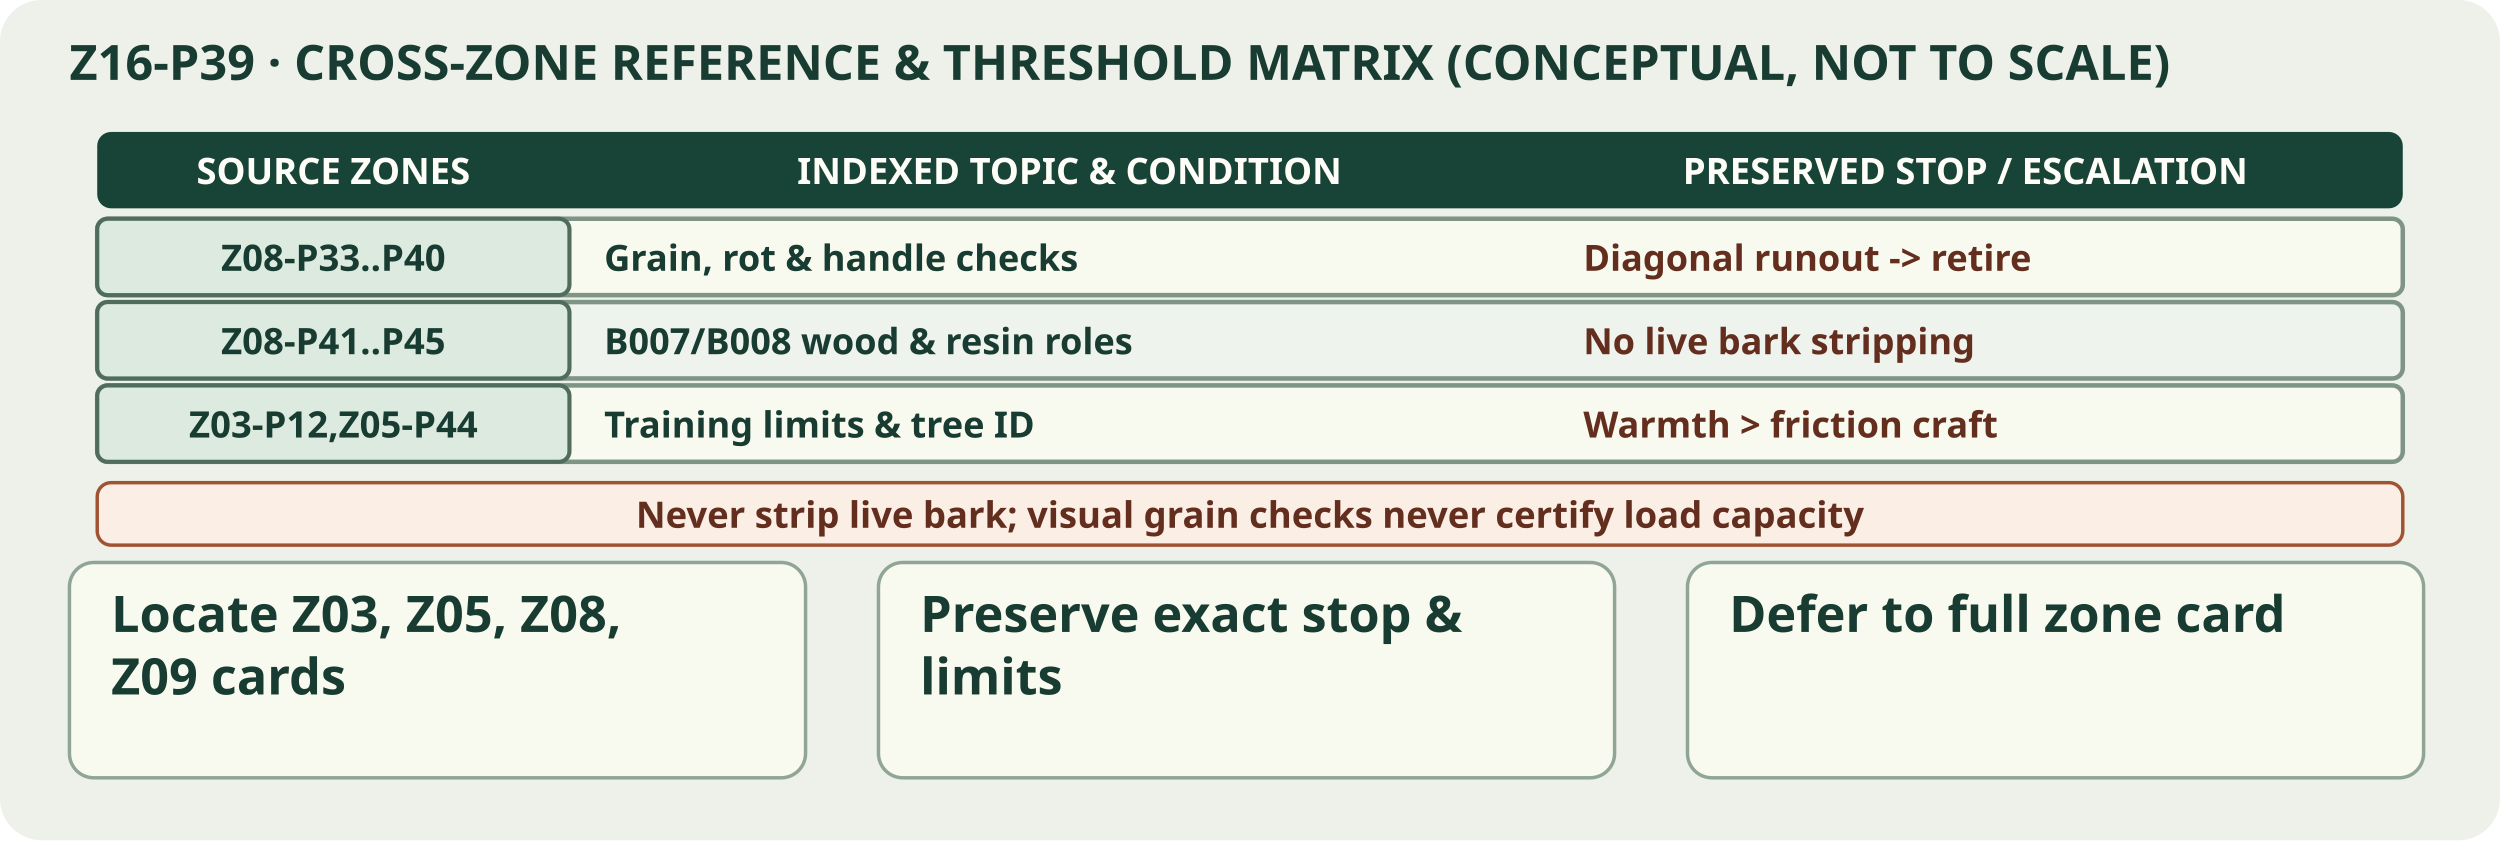
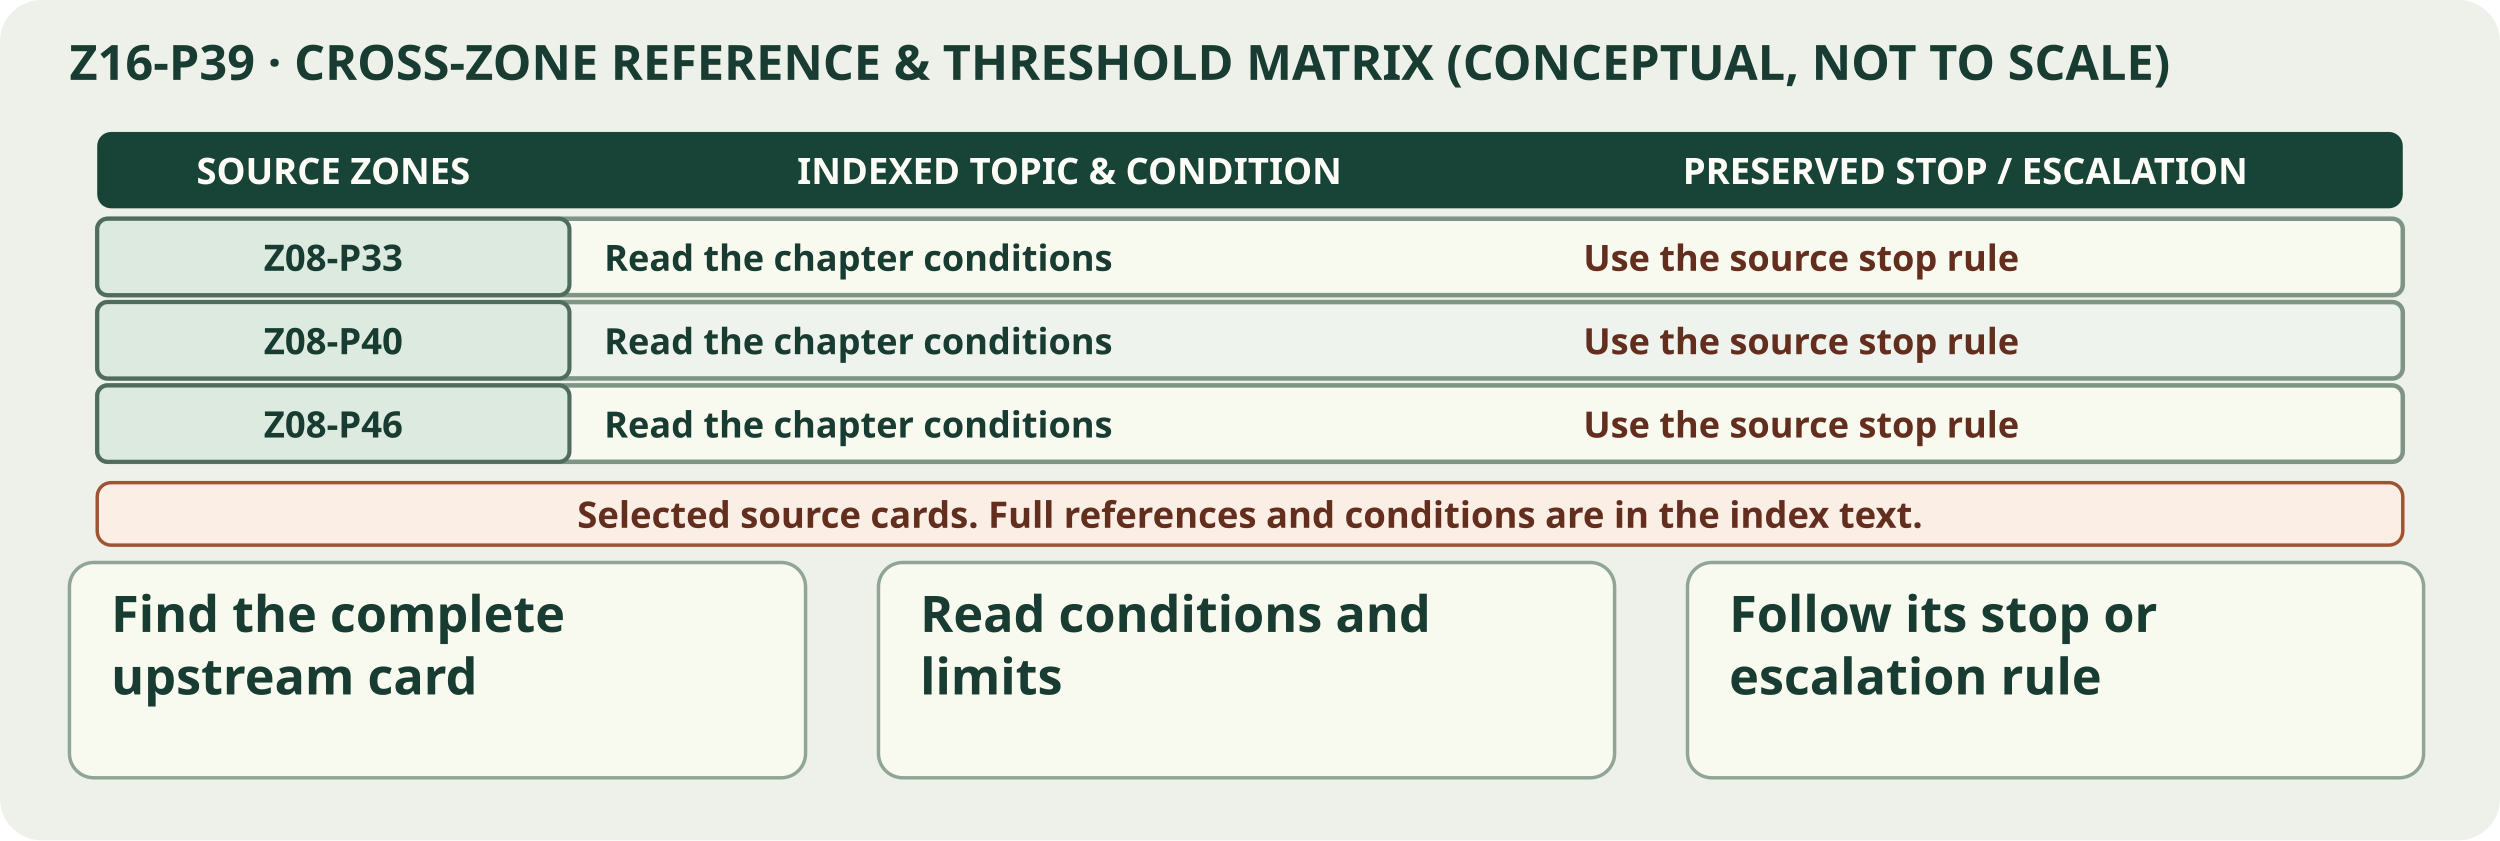
<svg xmlns="http://www.w3.org/2000/svg" viewBox="0 0 720 242" role="img" aria-labelledby="title desc">
  <defs>
    <marker id="arrow" viewBox="0 0 10 10" markerWidth="3" markerHeight="3" refX="8" refY="5" orient="auto">
      <path d="M0 0L10 5 0 10Z" fill="#285345" />
    </marker>
  </defs>
  <rect width="720" height="242" rx="12" fill="#edf1e9" />
  <g font-family="system-ui,sans-serif" font-size="14.5" font-weight="650" fill="#183c31">
    <text x="20" y="23" font-size="14" font-weight="700" fill="#183c31" text-anchor="start">Z16-P39 · CROSS-ZONE REFERENCE &amp; THRESHOLD MATRIX (CONCEPTUAL, NOT TO SCALE)</text>
-     <g id="atlas-crossref-atlas_matrix_4-artwork">
+     <g id="atlas-crossref-v01_source_index-artwork">
      <rect x="28" y="38" width="664" height="22" rx="4" fill="#184438" />
      <text x="96" y="53" font-size="10.5" font-weight="650" fill="#fffdf7" text-anchor="middle">SOURCE ZONES</text>
      <text x="308" y="53" font-size="10.5" font-weight="650" fill="#fffdf7" text-anchor="middle">INDEXED TOPIC &amp; CONDITION</text>
      <text x="566" y="53" font-size="10.5" font-weight="650" fill="#fffdf7" text-anchor="middle">PRESERVED STOP / ESCALATION</text>
      <rect x="28" y="63" width="664" height="22" rx="3" fill="#f9faef" stroke="#7e9485" stroke-width="1.3" />
      <rect x="28" y="63" width="136" height="22" rx="3" fill="#dceadf" stroke="#4f6c5d" stroke-width="1.2" />
-       <text x="96" y="78" font-size="10.5" font-weight="650" fill="#183c31" text-anchor="middle">Z08-P33..P40</text>
-       <text x="174" y="78" font-size="10.4" font-weight="650" fill="#183c31" text-anchor="start">Grain, rot &amp; handle checks</text>
-       <text x="456" y="78" font-size="10.4" font-weight="650" fill="#642e1e" text-anchor="start">Diagonal runout -&gt; retire</text>
+       <text x="96" y="78" font-size="10.5" font-weight="650" fill="#183c31" text-anchor="middle">Z08-P33</text>
+       <text x="174" y="78" font-size="10.4" font-weight="650" fill="#183c31" text-anchor="start">Read the chapter conditions</text>
+       <text x="456" y="78" font-size="10.4" font-weight="650" fill="#642e1e" text-anchor="start">Use the source stop rule</text>
      <rect x="28" y="87" width="664" height="22" rx="3" fill="#eef3ee" stroke="#7e9485" stroke-width="1.3" />
      <rect x="28" y="87" width="136" height="22" rx="3" fill="#dceadf" stroke="#4f6c5d" stroke-width="1.2" />
-       <text x="96" y="102" font-size="10.5" font-weight="650" fill="#183c31" text-anchor="middle">Z08-P41..P45</text>
-       <text x="174" y="102" font-size="10.4" font-weight="650" fill="#183c31" text-anchor="start">B007/B008 wood &amp; resin roles</text>
-       <text x="456" y="102" font-size="10.4" font-weight="650" fill="#642e1e" text-anchor="start">No live bark stripping</text>
+       <text x="96" y="102" font-size="10.5" font-weight="650" fill="#183c31" text-anchor="middle">Z08-P40</text>
+       <text x="174" y="102" font-size="10.4" font-weight="650" fill="#183c31" text-anchor="start">Read the chapter conditions</text>
+       <text x="456" y="102" font-size="10.4" font-weight="650" fill="#642e1e" text-anchor="start">Use the source stop rule</text>
      <rect x="28" y="111" width="664" height="22" rx="3" fill="#f9faef" stroke="#7e9485" stroke-width="1.3" />
      <rect x="28" y="111" width="136" height="22" rx="3" fill="#dceadf" stroke="#4f6c5d" stroke-width="1.2" />
-       <text x="96" y="126" font-size="10.5" font-weight="650" fill="#183c31" text-anchor="middle">Z03-P12,Z05-P44</text>
-       <text x="174" y="126" font-size="10.4" font-weight="650" fill="#183c31" text-anchor="start">Training limits &amp; tree ID</text>
-       <text x="456" y="126" font-size="10.4" font-weight="650" fill="#642e1e" text-anchor="start">Warmth &gt; friction craft</text>
+       <text x="96" y="126" font-size="10.5" font-weight="650" fill="#183c31" text-anchor="middle">Z08-P46</text>
+       <text x="174" y="126" font-size="10.4" font-weight="650" fill="#183c31" text-anchor="start">Read the chapter conditions</text>
+       <text x="456" y="126" font-size="10.4" font-weight="650" fill="#642e1e" text-anchor="start">Use the source stop rule</text>
      <rect x="28" y="139" width="664" height="18" rx="4" fill="#faeee5" stroke="#a05332" />
-       <text x="360" y="152" font-size="10.5" font-weight="650" fill="#642e1e" text-anchor="middle">Never strip live bark; visual grain checks never certify load capacity</text>
+       <text x="360" y="152" font-size="10.5" font-weight="650" fill="#642e1e" text-anchor="middle">Selected source cards. Full references and conditions are in the index text.</text>
    </g>
    <g id="stage-panels">
      <rect x="20" y="162" width="212" height="62" rx="7" fill="#f9faef" stroke="#90a595" />
-       <text x="32" y="182" font-size="14.5" font-weight="650" fill="#183c31" text-anchor="start">Locate Z03, Z05, Z08,</text>
-       <text x="32" y="200" font-size="14.5" font-weight="650" fill="#183c31" text-anchor="start">Z09 cards</text>
+       <text x="32" y="182" font-size="14.5" font-weight="650" fill="#183c31" text-anchor="start">Find the complete</text>
+       <text x="32" y="200" font-size="14.5" font-weight="650" fill="#183c31" text-anchor="start">upstream card</text>
      <rect x="253" y="162" width="212" height="62" rx="7" fill="#f9faef" stroke="#90a595" />
-       <text x="265" y="182" font-size="14.5" font-weight="650" fill="#183c31" text-anchor="start">Preserve exact stop &amp;</text>
+       <text x="265" y="182" font-size="14.5" font-weight="650" fill="#183c31" text-anchor="start">Read conditions and</text>
      <text x="265" y="200" font-size="14.5" font-weight="650" fill="#183c31" text-anchor="start">limits</text>
      <rect x="486" y="162" width="212" height="62" rx="7" fill="#f9faef" stroke="#90a595" />
-       <text x="498" y="182" font-size="14.5" font-weight="650" fill="#183c31" text-anchor="start">Defer to full zone card</text>
+       <text x="498" y="182" font-size="14.5" font-weight="650" fill="#183c31" text-anchor="start">Follow its stop or</text>
+       <text x="498" y="200" font-size="14.5" font-weight="650" fill="#183c31" text-anchor="start">escalation rule</text>
    </g>
  </g>
</svg>
